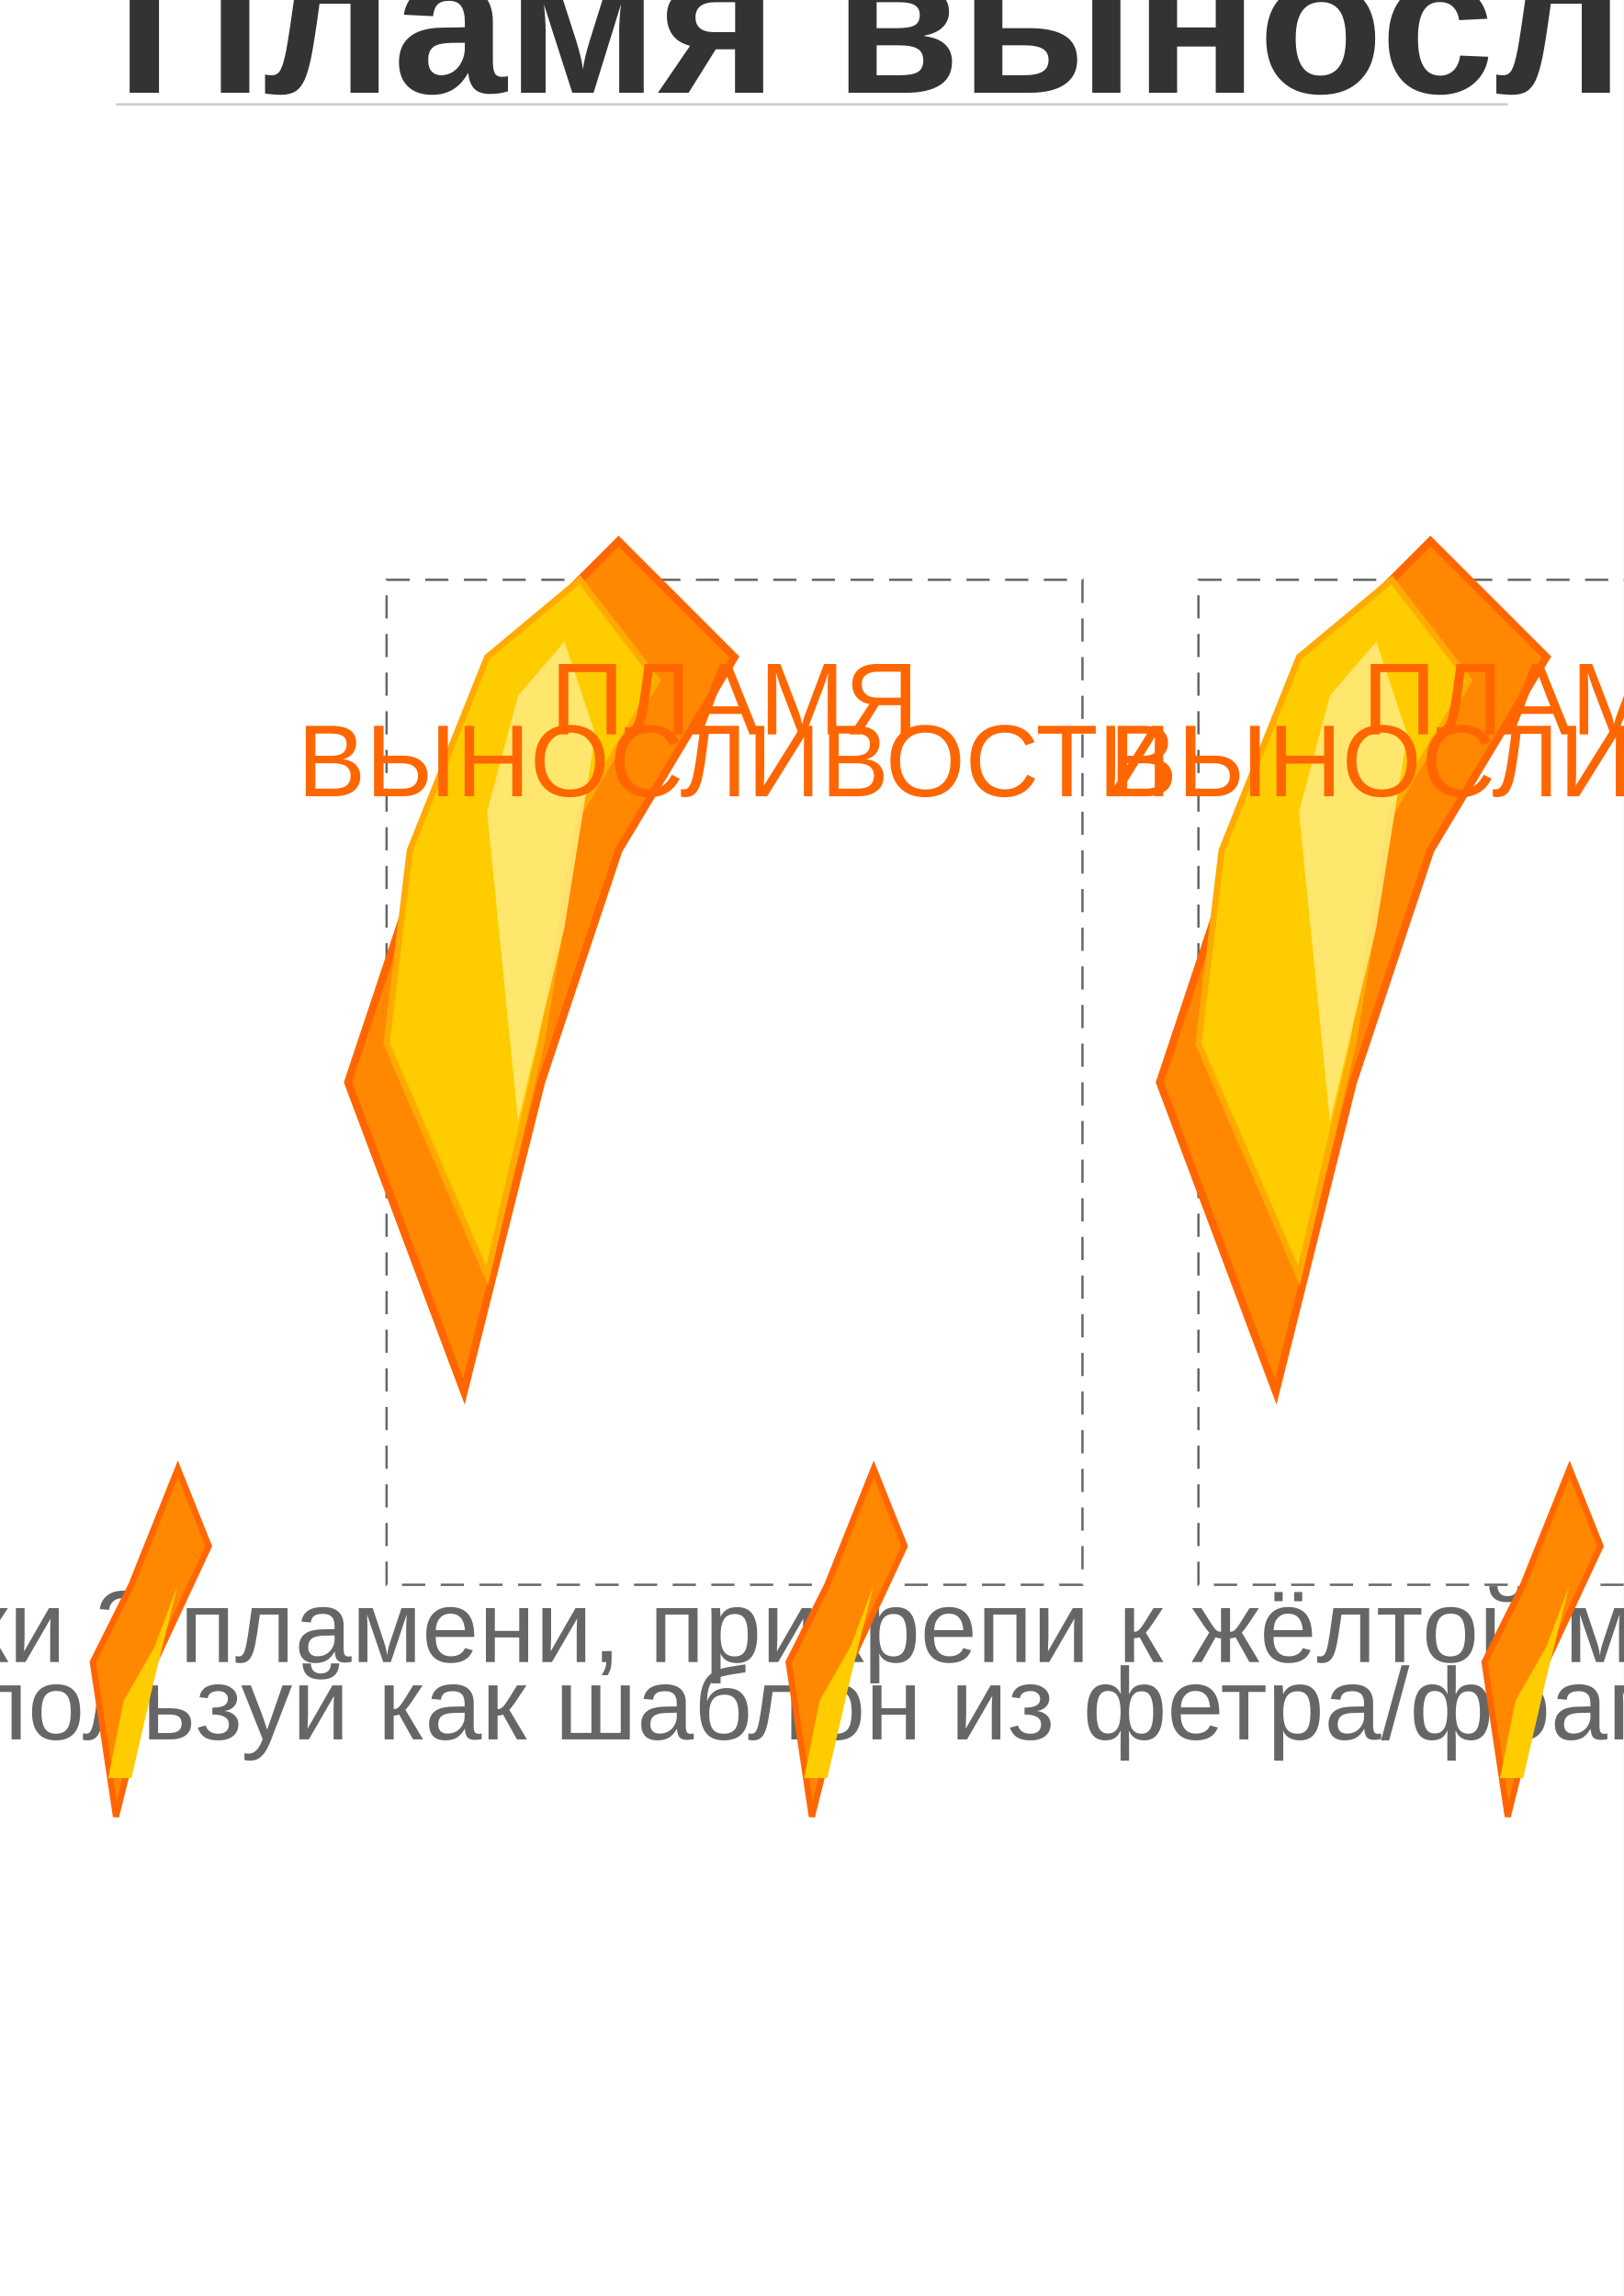
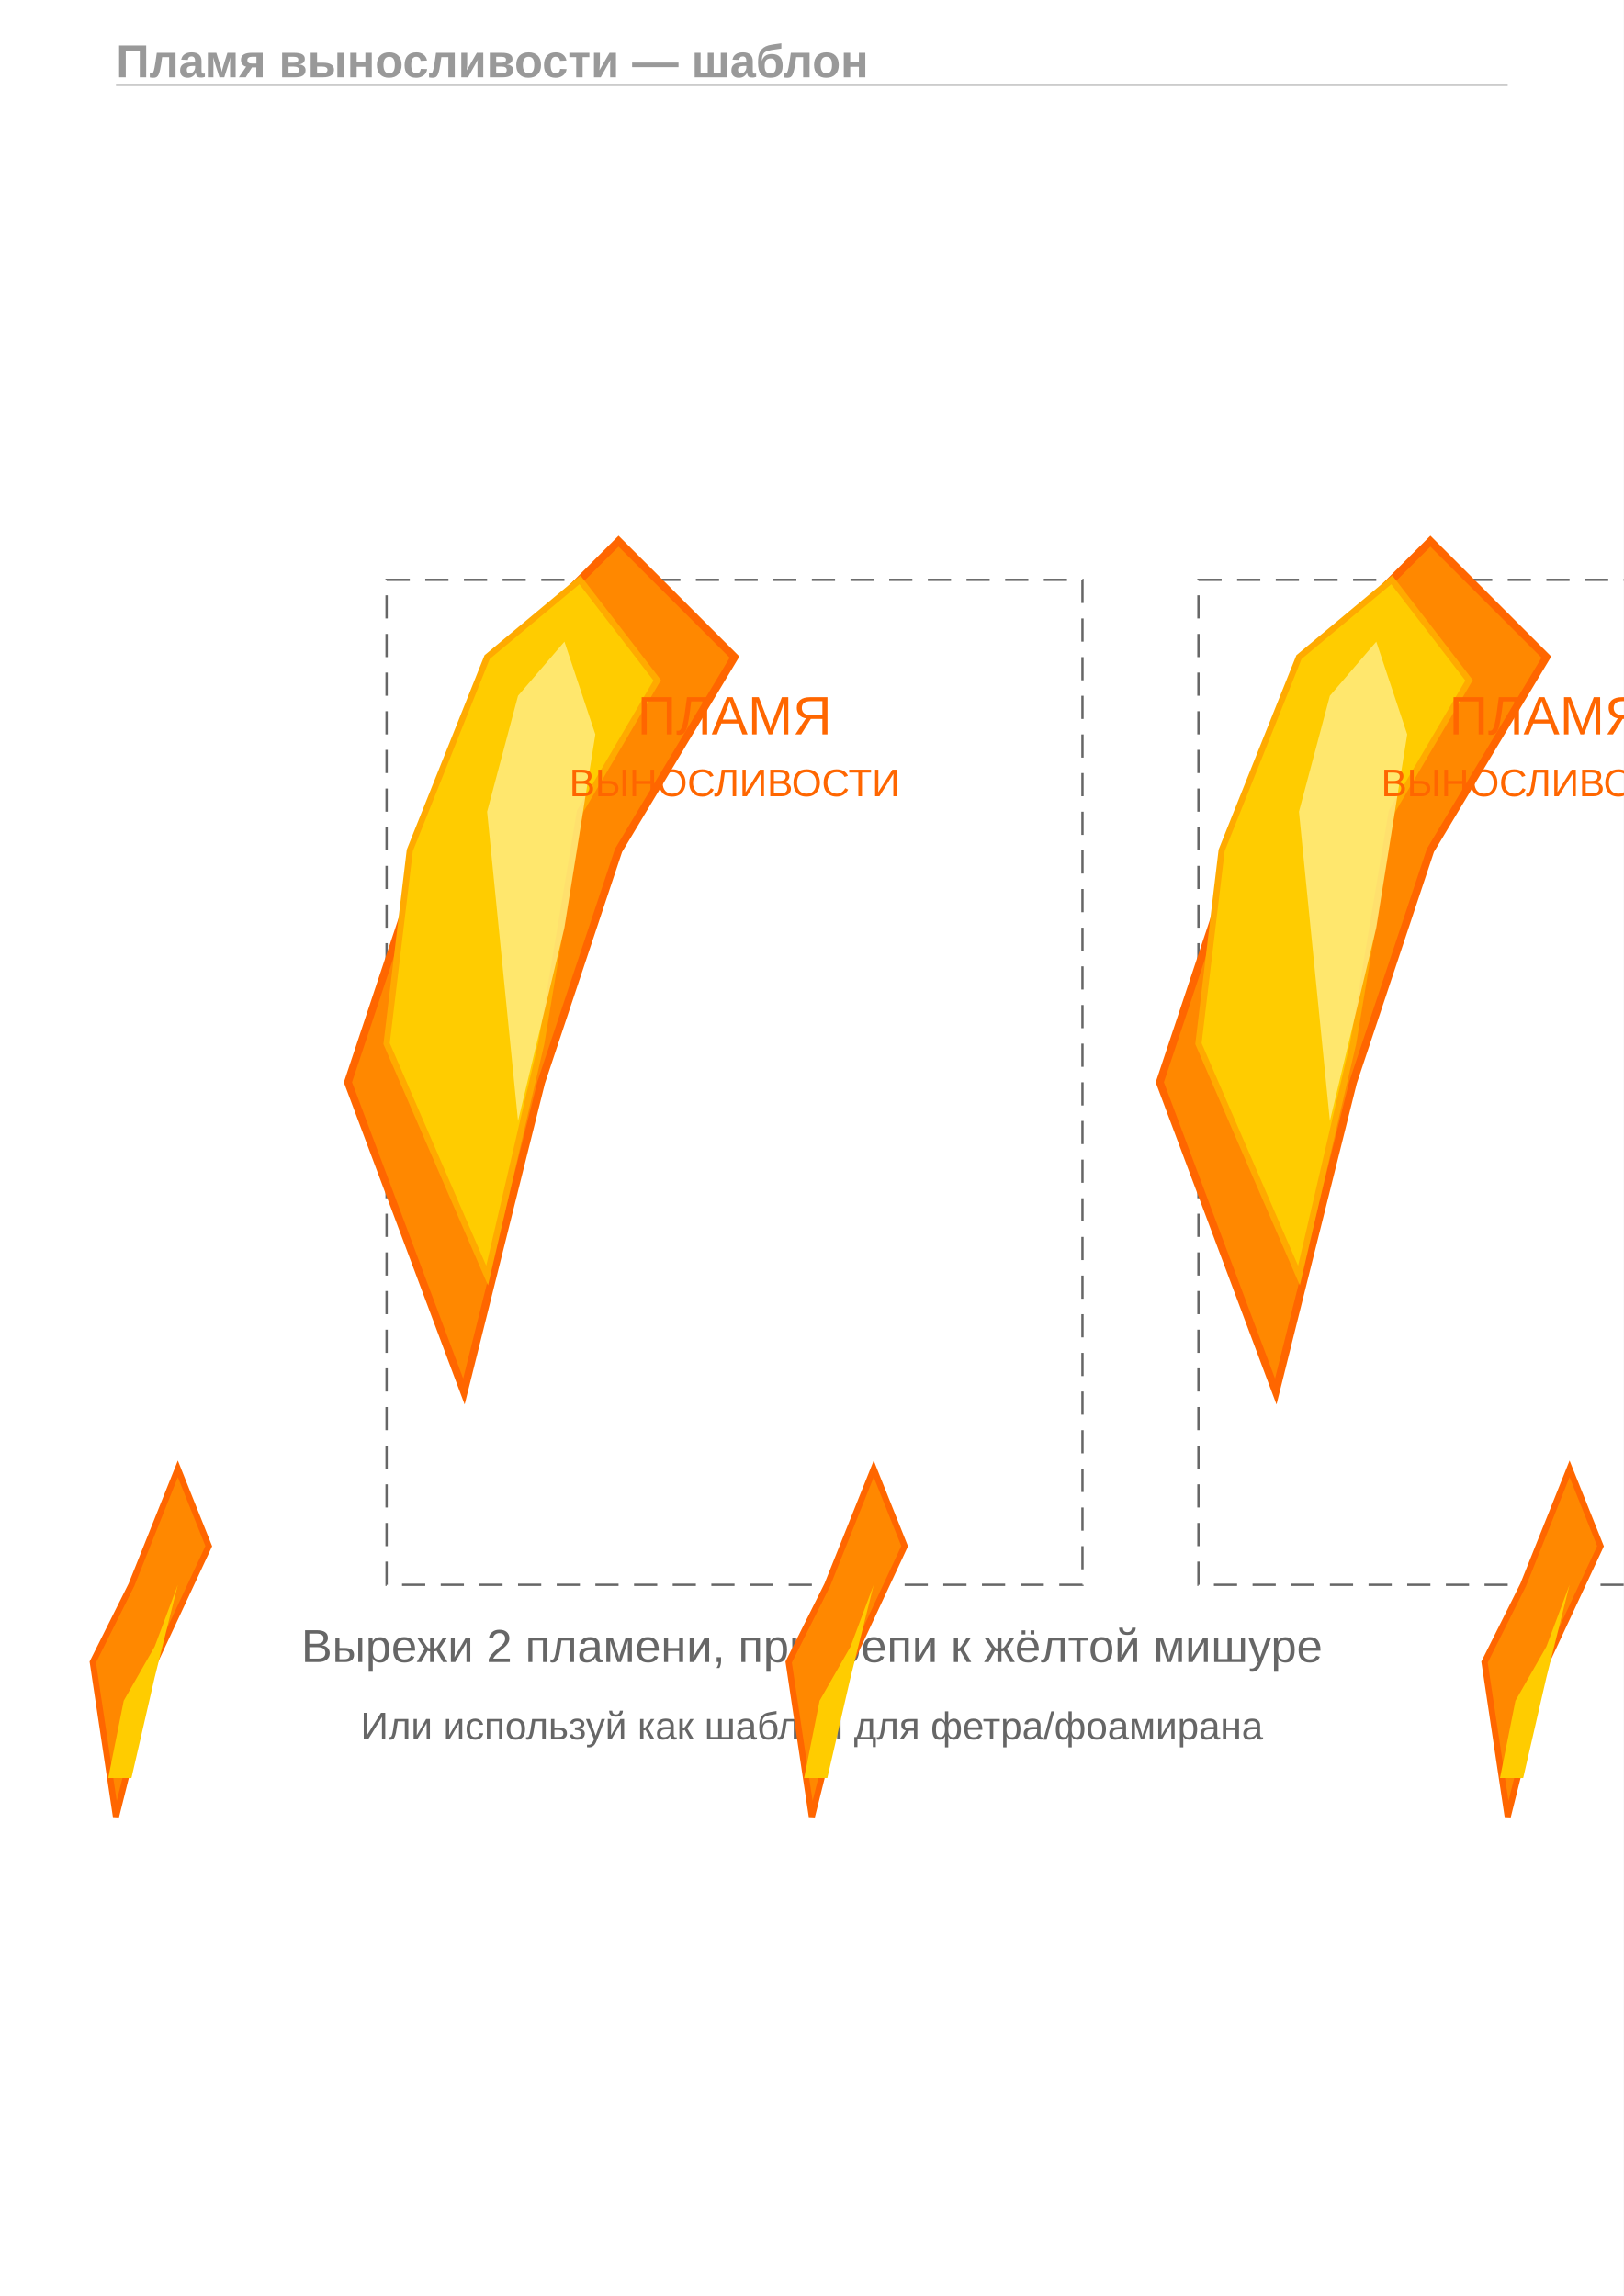
<svg xmlns="http://www.w3.org/2000/svg" width="210mm" height="297mm" viewBox="0 0 210 297">
  <defs>
    <style>
  @page { margin: 0; }
+   svg { background: white; }
  text { font-family: 'Segoe UI', 'Arial', sans-serif; }
-   .title { font-size: 7mm; font-weight: bold; }
-   .sub { font-size: 4.5mm; }
-   .body { font-size: 3.5mm; }
-   .small { font-size: 2.8mm; }
-   .cutline { stroke: #666; stroke-width: 0.3; stroke-dasharray: 3,2; fill: none; }
-   .foldline { stroke: #999; stroke-width: 0.2; stroke-dasharray: 1,3; fill: none; }
</style>
  </defs>
  <rect width="210" height="297" fill="white" />
-   <text x="15" y="12" class="title" fill="#333">Пламя выносливости — шаблон для вырезания</text>
-   <line x1="15" y1="13.5" x2="195" y2="13.5" stroke="#ccc" stroke-width="0.3" />
-   <rect x="50" y="75" width="90" height="130" class="cutline" />
+   <text x="15" y="10" font-size="6" font-weight="bold" fill="#999">Пламя выносливости — шаблон</text>
+   <line x1="15" y1="11" x2="195" y2="11" stroke="#ccc" stroke-width="0.3" />
+   <rect x="50" y="75" width="90" height="130" stroke="#666" stroke-width="0.3" stroke-dasharray="3,2" fill="none" />
  <polygon points="60,180 70,140 80,110 95,85 80,70 65,85 55,110 45,140 60,180" fill="#ff8800" stroke="#ff6600" stroke-width="1" />
  <polygon points="63,165 70,135 75,105 85,88 75,75 63,85 53,110 50,135 63,165" fill="#ffcc00" stroke="#ffaa00" stroke-width="0.8" />
  <polygon points="67,145 73,120 77,95 73,83 67,90 63,105 67,145" fill="#ffee88" opacity="0.8" />
-   <text x="95" y="95" class="body" fill="#ff6600" text-anchor="middle">ПЛАМЯ</text>
-   <text x="95" y="103" class="body" fill="#ff6600" text-anchor="middle">ВЫНОСЛИВОСТИ</text>
-   <rect x="155" y="75" width="90" height="130" class="cutline" />
+   <text x="95" y="95" font-size="7" fill="#ff6600" text-anchor="middle">ПЛАМЯ</text>
+   <text x="95" y="103" font-size="5" fill="#ff6600" text-anchor="middle">ВЫНОСЛИВОСТИ</text>
+   <rect x="155" y="75" width="90" height="130" stroke="#666" stroke-width="0.3" stroke-dasharray="3,2" fill="none" />
  <polygon points="165,180 175,140 185,110 200,85 185,70 170,85 160,110 150,140 165,180" fill="#ff8800" stroke="#ff6600" stroke-width="1" />
  <polygon points="168,165 175,135 180,105 190,88 180,75 168,85 158,110 155,135 168,165" fill="#ffcc00" stroke="#ffaa00" stroke-width="0.8" />
  <polygon points="172,145 178,120 182,95 178,83 172,90 168,105 172,145" fill="#ffee88" opacity="0.8" />
-   <text x="200" y="95" class="body" fill="#ff6600" text-anchor="middle">ПЛАМЯ</text>
-   <text x="200" y="103" class="body" fill="#ff6600" text-anchor="middle">ВЫНОСЛИВОСТИ</text>
-   <text x="105" y="215" class="body" fill="#666" text-anchor="middle">Вырежи 2 пламени, прикрепи к жёлтой мишуре</text>
-   <text x="105" y="225" class="body" fill="#666" text-anchor="middle">или используй как шаблон из фетра/фоамирана</text>
+   <text x="200" y="95" font-size="7" fill="#ff6600" text-anchor="middle">ПЛАМЯ</text>
+   <text x="200" y="103" font-size="5" fill="#ff6600" text-anchor="middle">ВЫНОСЛИВОСТИ</text>
+   <text x="105" y="215" font-size="6" fill="#666" text-anchor="middle">Вырежи 2 пламени, прикрепи к жёлтой мишуре</text>
+   <text x="105" y="225" font-size="5" fill="#666" text-anchor="middle">Или используй как шаблон для фетра/фоамирана</text>
  <polygon points="15,235 20,215 27,200 23,190 17,205 12,215 15,235" fill="#ff8800" stroke="#ff6600" stroke-width="0.8" />
  <polygon points="17,230 20,217 23,205 20,213 16,220 14,230 17,230" fill="#ffcc00" />
  <polygon points="105,235 110,215 117,200 113,190 107,205 102,215 105,235" fill="#ff8800" stroke="#ff6600" stroke-width="0.8" />
  <polygon points="107,230 110,217 113,205 110,213 106,220 104,230 107,230" fill="#ffcc00" />
  <polygon points="195,235 200,215 207,200 203,190 197,205 192,215 195,235" fill="#ff8800" stroke="#ff6600" stroke-width="0.8" />
  <polygon points="197,230 200,217 203,205 200,213 196,220 194,230 197,230" fill="#ffcc00" />
</svg>
